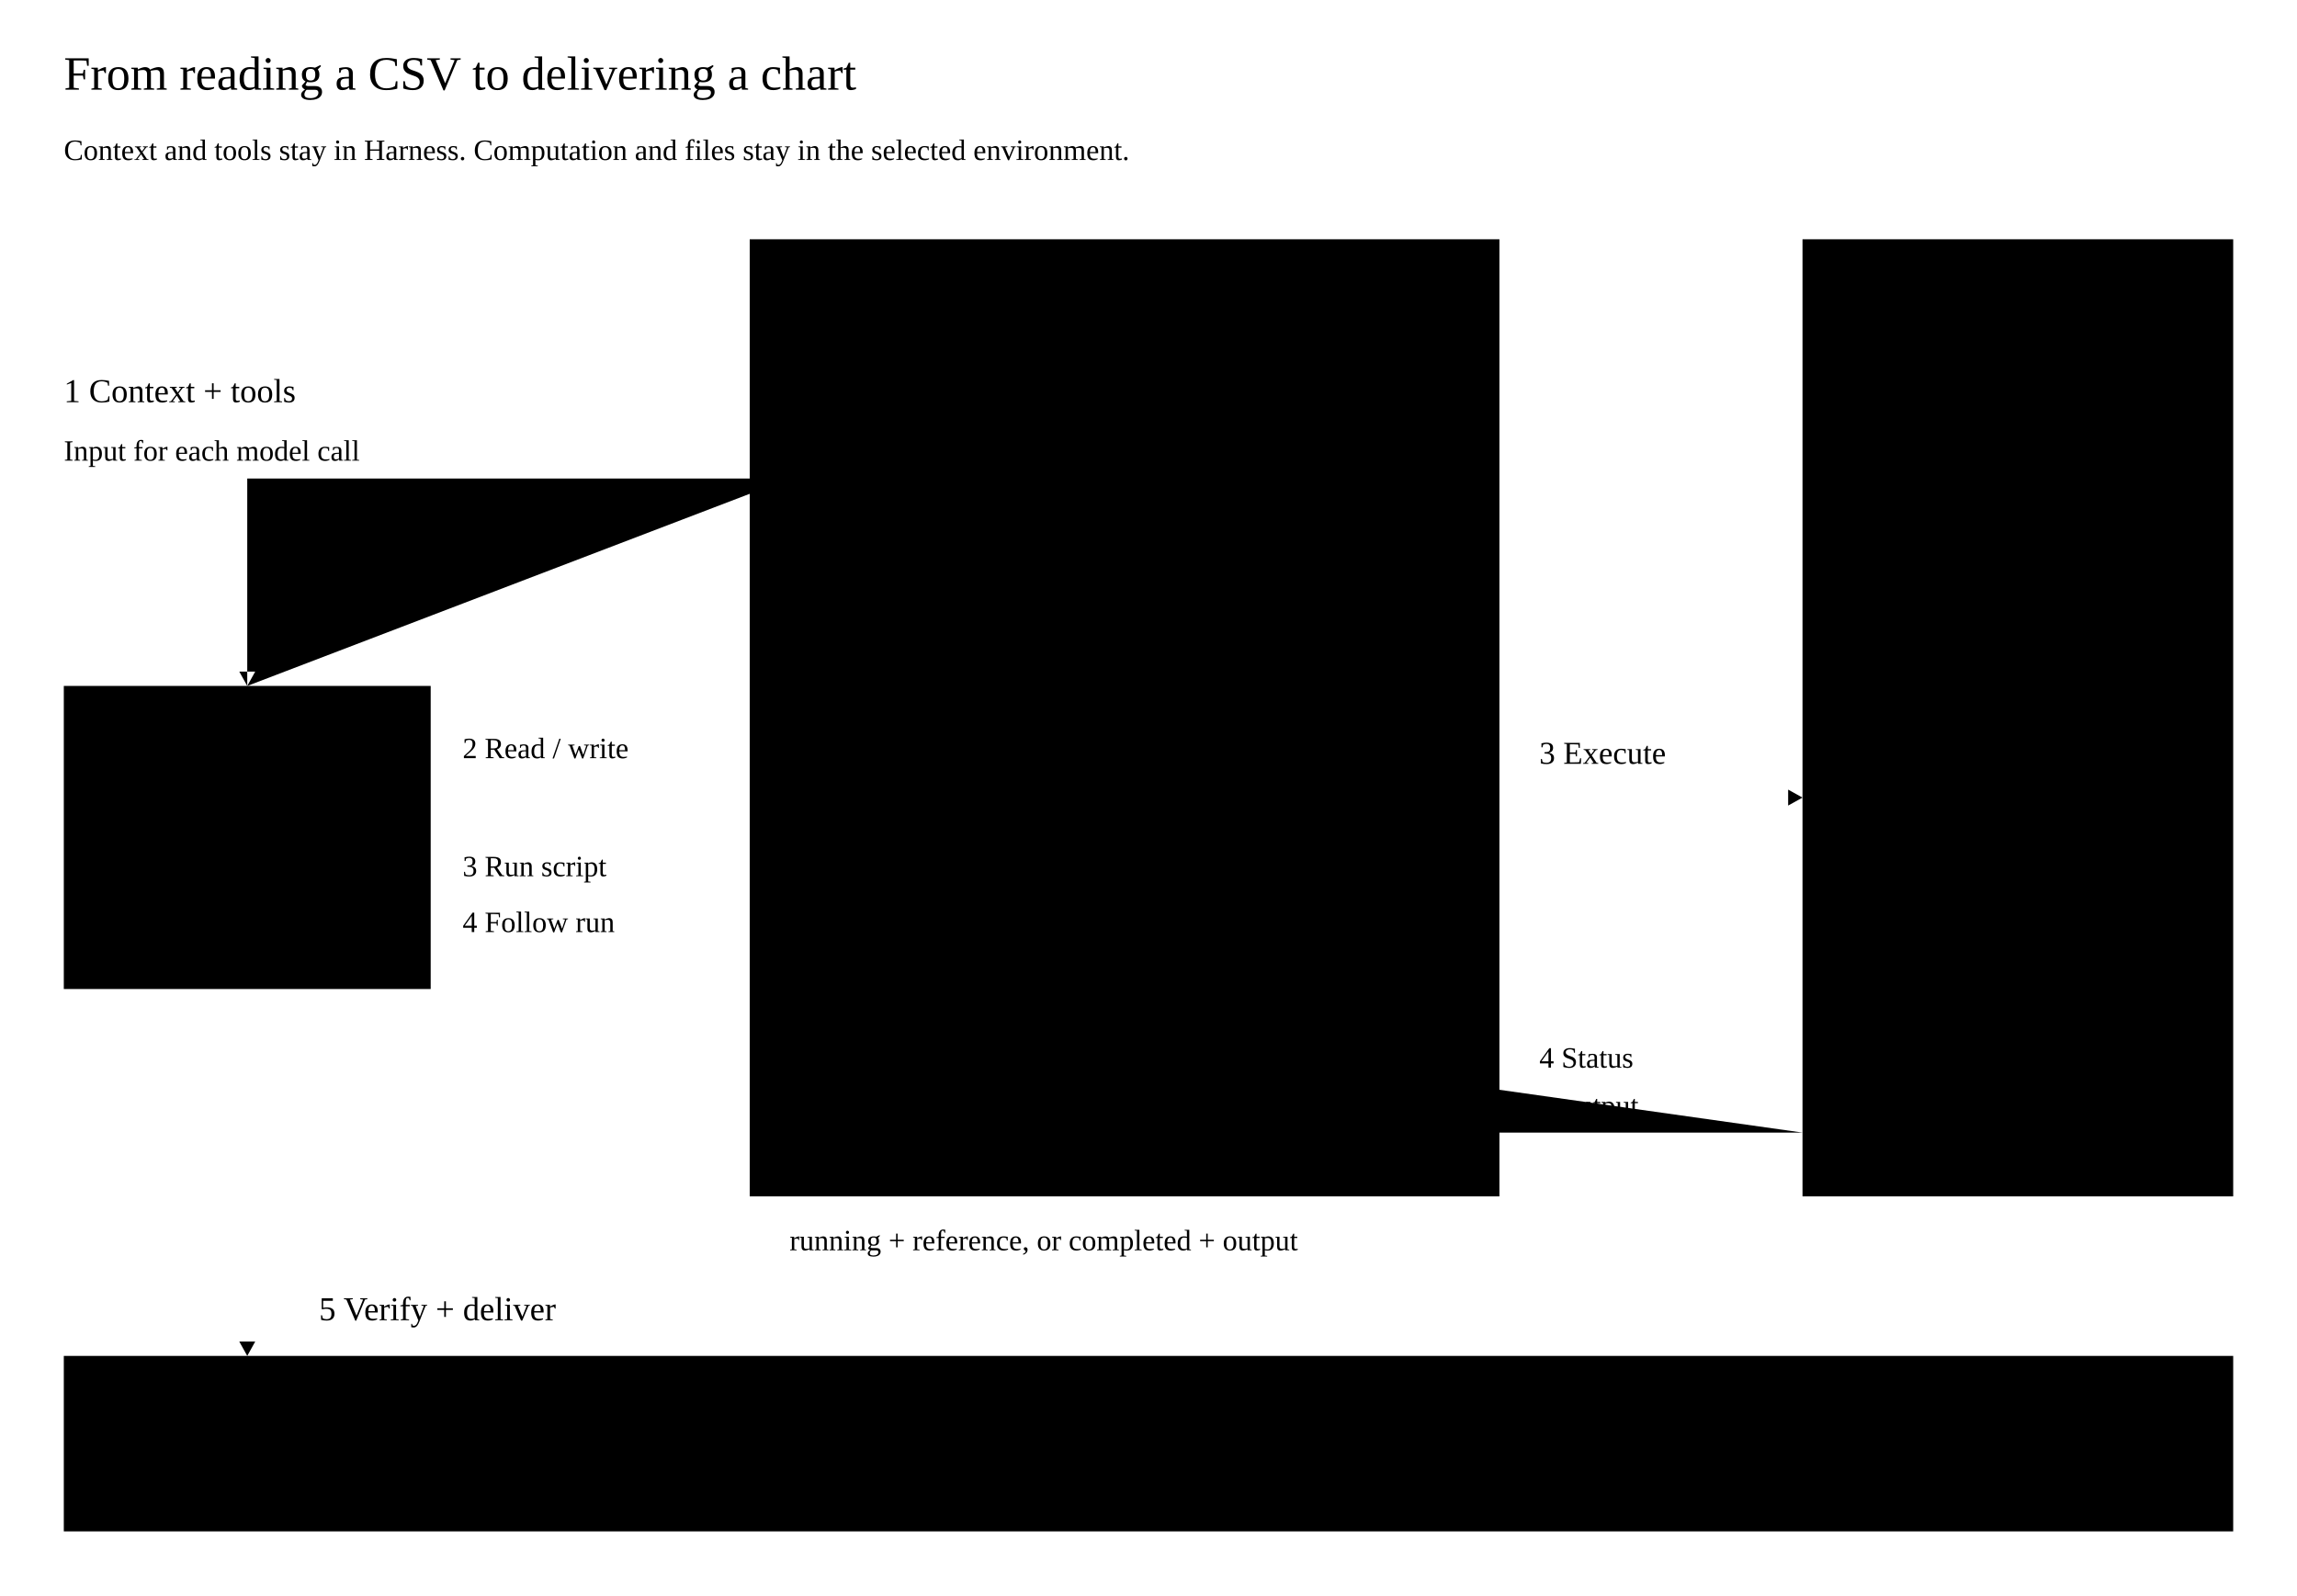
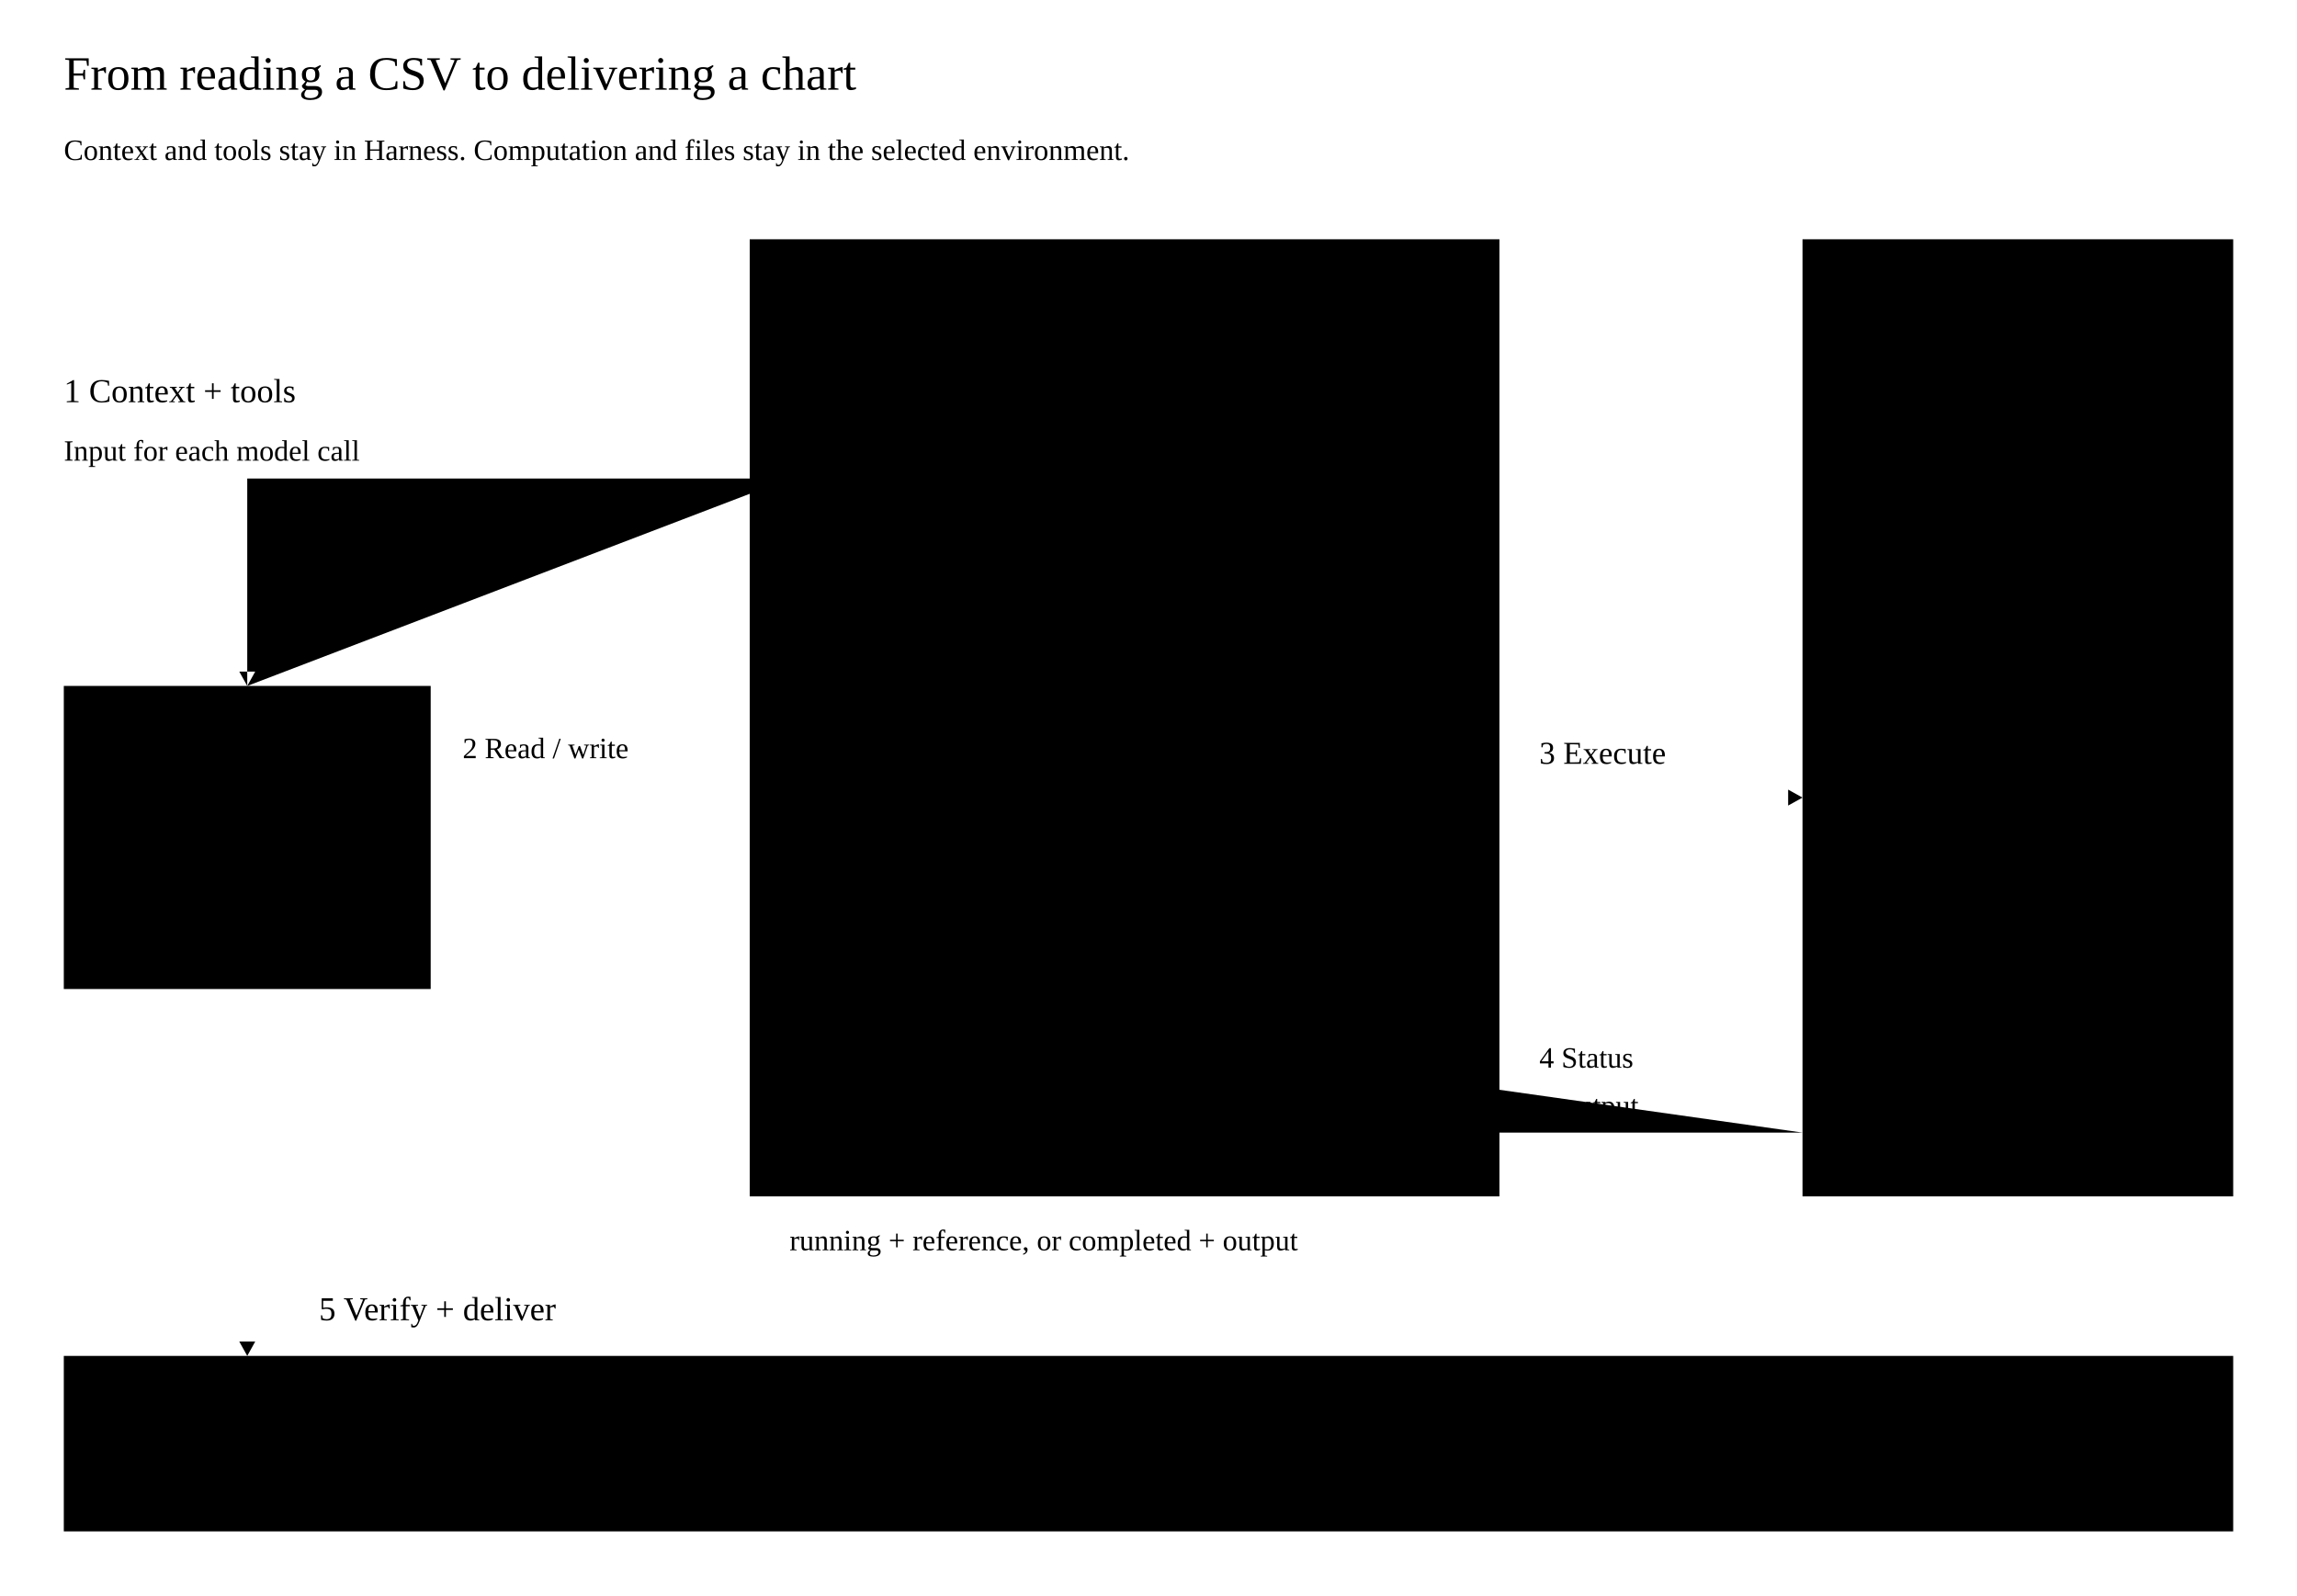
<svg xmlns="http://www.w3.org/2000/svg" viewBox="0 0 936 650" role="img" aria-label="Five steps connect the LLM, context and tools inside Harness, and the selected sandbox: provide context, read data and write a script, execute, follow results, then inspect and deliver the chart.">
  <text class="pt ink" x="26" y="36.53" style="font-size: 19.5px">From reading a CSV to delivering a chart</text>
  <text class="pt" x="26" y="65.18" style="font-size: 12px">Context and tools stay in Harness. Computation and files stay in the selected environment.</text>
  <rect class="pf" x="305.5" y="97.5" width="305.5" height="390" />
  <text class="pt ink" x="321.75" y="126.646" style="font-size: 16.9px">Harness</text>
  <rect class="pa" x="321.75" y="149.5" width="273" height="97.5" />
  <text class="pt acc" x="334.75" y="171.912" style="font-size: 14.3px">Context</text>
  <text class="pt ink" x="334.75" y="195.505" style="font-size: 12px">Task + /workspace/sales.csv</text>
  <text class="pt ink" x="334.75" y="216.955" style="font-size: 12px">Environment + access + tools</text>
  <text class="pt" x="334.75" y="237.105" style="font-size: 12px">Prior tool results</text>
  <rect class="pl" x="321.75" y="292.5" width="273" height="130" />
  <text class="pt ink" x="334.75" y="314.912" style="font-size: 14.3px">Tools</text>
  <text class="pt ink" x="334.75" y="339.155" style="font-size: 12px">Read CSV / write analyze.py</text>
  <text class="pt ink" x="334.75" y="362.555" style="font-size: 12px">shell_exec / shell_wait</text>
  <text class="pt ink" x="334.75" y="385.955" style="font-size: 12px">Read the generated chart</text>
  <path class="pf" d="M334.75 396.5 L581.75 396.5" />
  <text class="pt" x="334.75" y="414.88" style="font-size: 12px">Select / check / dispatch</text>
  <path class="pa" d="M458.25 292.5 L458.25 247 M455 252.85 L458.25 247 L461.5 252.85" />
  <text class="pt acc" x="468" y="272.205" style="font-size: 12px">add results</text>
  <rect class="pl" x="26" y="279.5" width="149.5" height="123.5" />
  <text class="pt ink" x="39" y="311.48" style="font-size: 19.5px">LLM</text>
  <text class="pt ink" x="39" y="344.799" style="font-size: 12.35px">Choose a tool</text>
  <text class="pt ink" x="39" y="366.249" style="font-size: 12.35px">and arguments</text>
  <text class="pt" x="39" y="389.855" style="font-size: 12px">Review the result</text>
  <path class="pa" d="M321.75 195 L100.75 195 L100.75 279.5 M104 273.65 L100.75 279.5 L97.5 273.65" />
  <text class="pt acc" x="26" y="163.891" style="font-size: 13.65px">1  Context + tools</text>
  <text class="pt" x="26" y="187.705" style="font-size: 12px">Input for each model call</text>
  <path class="pl" d="M175.5 325 L321.75 325 M315.9 321.75 L321.75 325 L315.9 328.25" />
  <text class="pt ink" x="188.5" y="308.93" style="font-size: 12px">2  Read / write</text>
-   <text class="pt ink" x="188.5" y="357.03" style="font-size: 12px">3  Run script</text>
-   <text class="pt acc" x="188.5" y="379.78" style="font-size: 12px">4  Follow run</text>
  <rect class="pf" x="734.5" y="97.5" width="175.5" height="390" />
  <text class="pt ink" x="747.5" y="124.254" style="font-size: 15.6px">Sandbox /</text>
  <text class="pt ink" x="747.5" y="145.704" style="font-size: 15.6px">environment</text>
  <text class="pt" x="747.5" y="173.73" style="font-size: 12px">CPU + filesystem</text>
  <rect class="pl" x="747.5" y="201.5" width="149.5" height="55.25" />
  <text class="pt ink" x="757.25" y="223.041" style="font-size: 13.65px">sales.csv</text>
  <text class="pt" x="757.25" y="245.23" style="font-size: 12px">header + rows</text>
  <path class="pa" d="M822.25 256.75 L822.25 282.75 M825.5 276.9 L822.25 282.75 L819 276.9" />
  <rect class="pl" x="747.5" y="282.75" width="149.5" height="65" />
  <text class="pt ink" x="757.25" y="303.73" style="font-size: 12px">python analyze.py</text>
  <text class="pt" x="757.25" y="331.355" style="font-size: 12px">aggregate + plot</text>
  <path class="pa" d="M822.25 347.75 L822.25 373.75 M825.5 367.9 L822.25 373.75 L819 367.9" />
  <rect class="pl" x="747.5" y="373.75" width="149.5" height="74.75" />
  <path class="pf" d="M759.2 436.8 L887.25 436.8" />
  <rect class="band" x="768.3" y="420.55" width="15.6" height="16.25" />
  <rect class="band" x="798.2" y="407.55" width="15.6" height="29.25" />
  <rect class="fa" x="828.1" y="394.55" width="15.6" height="42.25" />
  <text class="pt acc" x="747.5" y="468.624" style="font-size: 12.35px">chart.png</text>
  <path class="pl" d="M594.75 325 L734.5 325 M728.65 321.75 L734.5 325 L728.65 328.25" />
  <text class="pt ink" x="627.25" y="311.22" style="font-size: 13px">3  Execute</text>
  <path class="pa" d="M734.5 461.5 L458.25 461.5 L458.25 422.5 M455 428.35 L458.25 422.5 L461.5 428.35" />
  <text class="pt acc" x="627.25" y="435.03" style="font-size: 12px">4  Status</text>
  <text class="pt acc" x="627.25" y="454.53" style="font-size: 12px">+ output</text>
  <text class="pt" x="321.75" y="509.455" style="font-size: 12px">running + reference, or completed + output</text>
  <path class="pl" d="M100.75 403 L100.75 552.5 M104 546.65 L100.75 552.5 L97.5 546.65" />
  <text class="pt ink" x="130" y="537.966" style="font-size: 13.65px">5  Verify + deliver</text>
  <rect class="pa" x="26" y="552.5" width="884" height="71.5" />
  <text class="pt ink" x="42.25" y="578.058" style="font-size: 14.95px">Monthly sales chart + explanation</text>
  <text class="pt" x="42.25" y="606.099" style="font-size: 12.35px">Inspect chart.png through the file tool, then present the chart and findings to the user.</text>
</svg>
